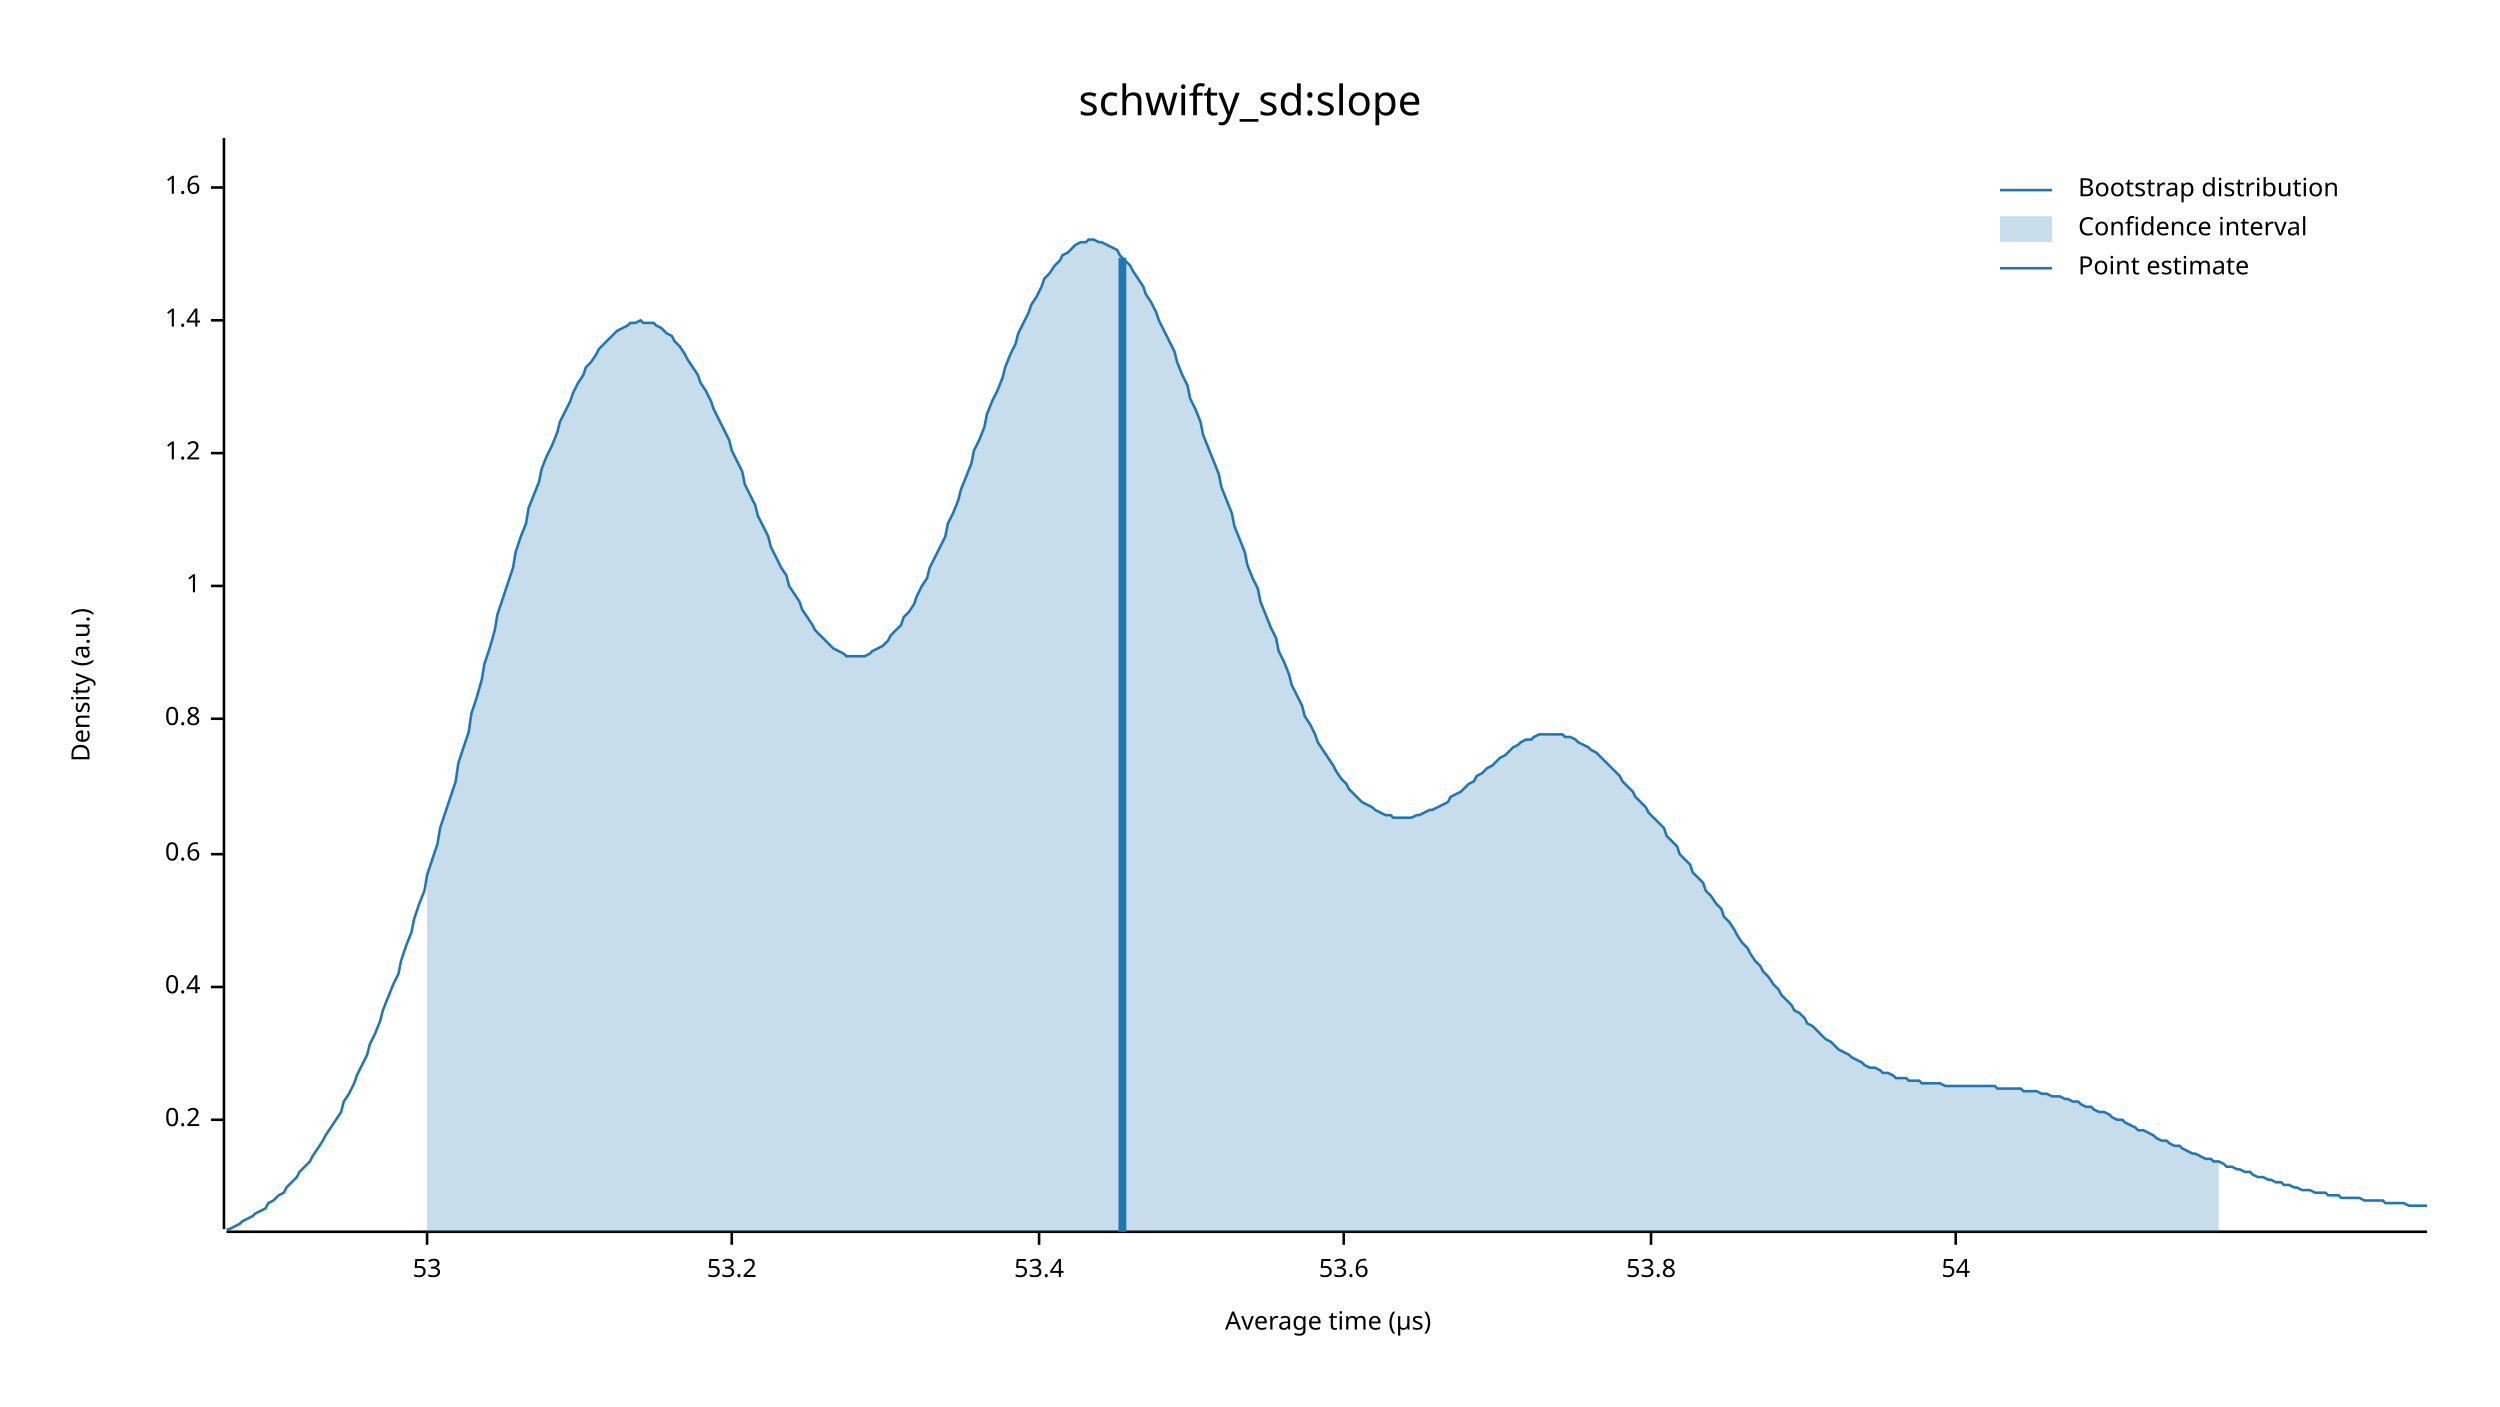
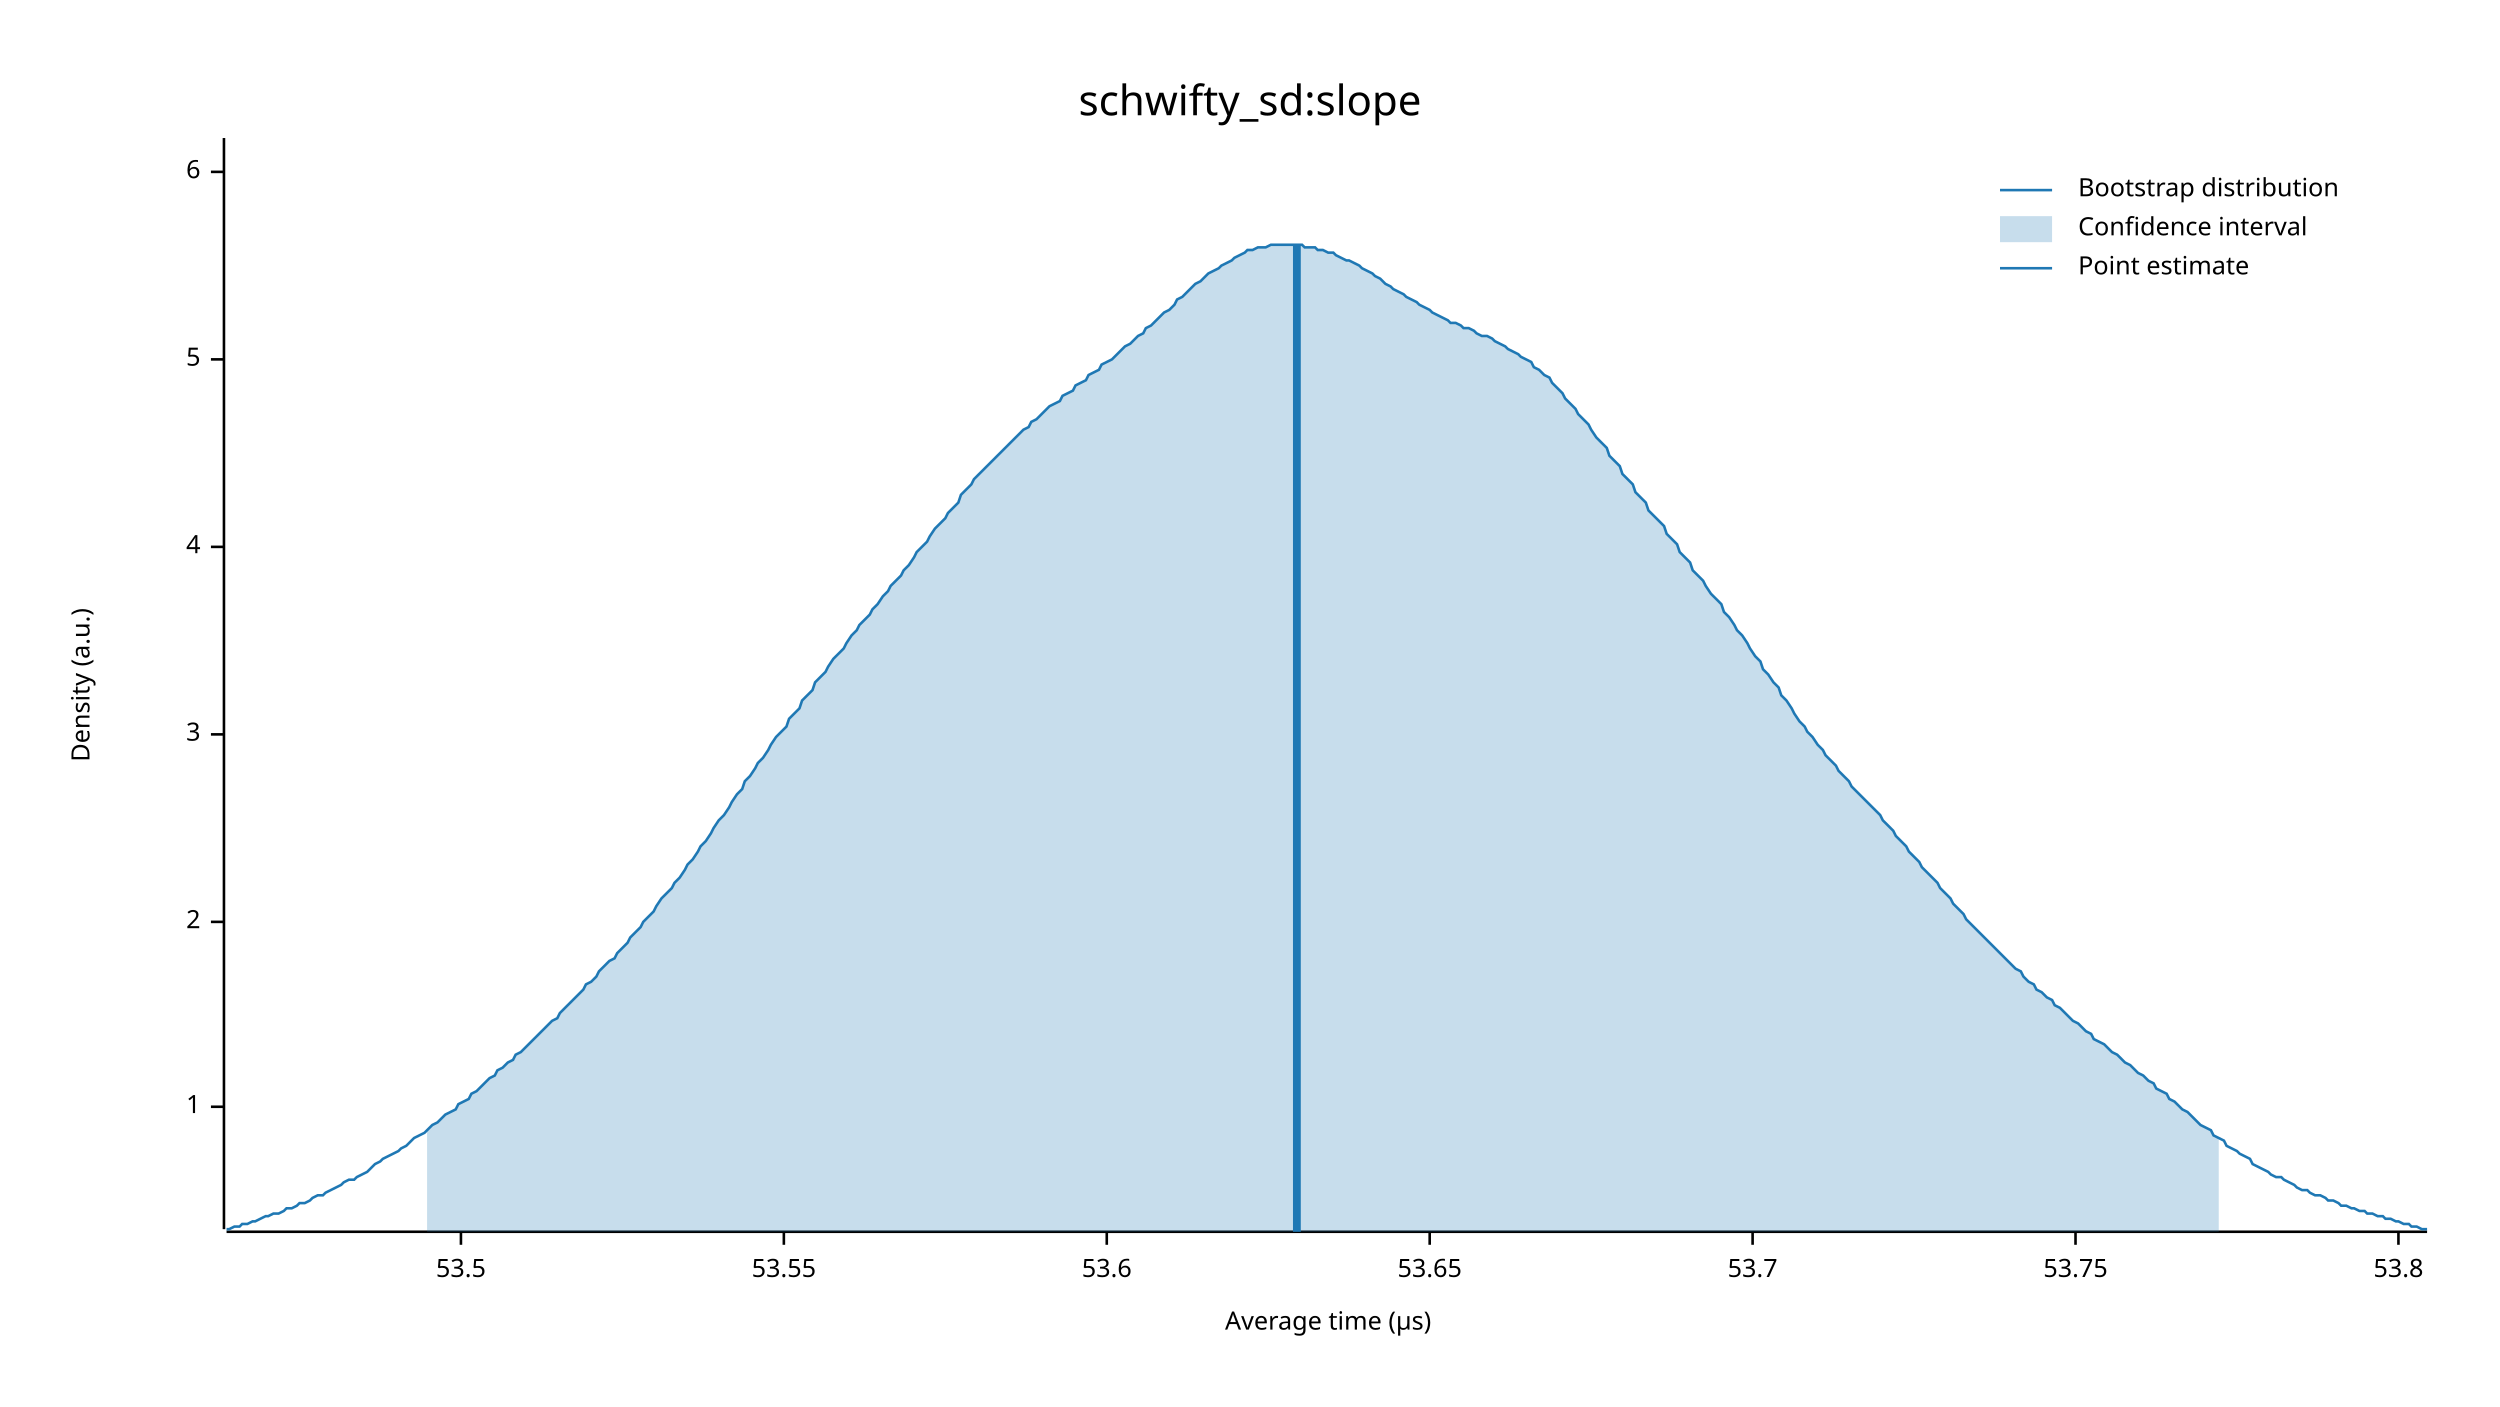
<svg xmlns="http://www.w3.org/2000/svg" width="960" height="540" viewBox="0 0 960 540">
  <text x="480" y="32" dy="0.76em" text-anchor="middle" font-family="sans-serif" font-size="16.129" opacity="1" fill="#000000">
schwifty_sd:slope
</text>
  <text x="27" y="263" dy="0.76em" text-anchor="middle" font-family="sans-serif" font-size="9.677" opacity="1" fill="#000000" transform="rotate(270, 27, 263)">
Density (a.u.)
</text>
  <text x="510" y="513" dy="-0.5ex" text-anchor="middle" font-family="sans-serif" font-size="9.677" opacity="1" fill="#000000">
Average time (µs)
</text>
  <polyline fill="none" opacity="1" stroke="#000000" stroke-width="1" points="86,53 86,472 " />
-   <text x="77" y="430" dy="0.5ex" text-anchor="end" font-family="sans-serif" font-size="9.677" opacity="1" fill="#000000">
- 0.2
- </text>
-   <polyline fill="none" opacity="1" stroke="#000000" stroke-width="1" points="81,430 86,430 " />
-   <text x="77" y="379" dy="0.5ex" text-anchor="end" font-family="sans-serif" font-size="9.677" opacity="1" fill="#000000">
- 0.4
- </text>
-   <polyline fill="none" opacity="1" stroke="#000000" stroke-width="1" points="81,379 86,379 " />
-   <text x="77" y="328" dy="0.5ex" text-anchor="end" font-family="sans-serif" font-size="9.677" opacity="1" fill="#000000">
- 0.6
- </text>
-   <polyline fill="none" opacity="1" stroke="#000000" stroke-width="1" points="81,328 86,328 " />
-   <text x="77" y="276" dy="0.5ex" text-anchor="end" font-family="sans-serif" font-size="9.677" opacity="1" fill="#000000">
- 0.8
- </text>
-   <polyline fill="none" opacity="1" stroke="#000000" stroke-width="1" points="81,276 86,276 " />
-   <text x="77" y="225" dy="0.5ex" text-anchor="end" font-family="sans-serif" font-size="9.677" opacity="1" fill="#000000">
+   <text x="77" y="425" dy="0.5ex" text-anchor="end" font-family="sans-serif" font-size="9.677" opacity="1" fill="#000000">
1
</text>
-   <polyline fill="none" opacity="1" stroke="#000000" stroke-width="1" points="81,225 86,225 " />
-   <text x="77" y="174" dy="0.5ex" text-anchor="end" font-family="sans-serif" font-size="9.677" opacity="1" fill="#000000">
- 1.2
+   <polyline fill="none" opacity="1" stroke="#000000" stroke-width="1" points="81,425 86,425 " />
+   <text x="77" y="354" dy="0.5ex" text-anchor="end" font-family="sans-serif" font-size="9.677" opacity="1" fill="#000000">
+ 2
</text>
-   <polyline fill="none" opacity="1" stroke="#000000" stroke-width="1" points="81,174 86,174 " />
-   <text x="77" y="123" dy="0.5ex" text-anchor="end" font-family="sans-serif" font-size="9.677" opacity="1" fill="#000000">
- 1.4
+   <polyline fill="none" opacity="1" stroke="#000000" stroke-width="1" points="81,354 86,354 " />
+   <text x="77" y="282" dy="0.5ex" text-anchor="end" font-family="sans-serif" font-size="9.677" opacity="1" fill="#000000">
+ 3
</text>
-   <polyline fill="none" opacity="1" stroke="#000000" stroke-width="1" points="81,123 86,123 " />
-   <text x="77" y="72" dy="0.5ex" text-anchor="end" font-family="sans-serif" font-size="9.677" opacity="1" fill="#000000">
- 1.6
+   <polyline fill="none" opacity="1" stroke="#000000" stroke-width="1" points="81,282 86,282 " />
+   <text x="77" y="210" dy="0.5ex" text-anchor="end" font-family="sans-serif" font-size="9.677" opacity="1" fill="#000000">
+ 4
</text>
-   <polyline fill="none" opacity="1" stroke="#000000" stroke-width="1" points="81,72 86,72 " />
+   <polyline fill="none" opacity="1" stroke="#000000" stroke-width="1" points="81,210 86,210 " />
+   <text x="77" y="138" dy="0.5ex" text-anchor="end" font-family="sans-serif" font-size="9.677" opacity="1" fill="#000000">
+ 5
+ </text>
+   <polyline fill="none" opacity="1" stroke="#000000" stroke-width="1" points="81,138 86,138 " />
+   <text x="77" y="66" dy="0.5ex" text-anchor="end" font-family="sans-serif" font-size="9.677" opacity="1" fill="#000000">
+ 6
+ </text>
+   <polyline fill="none" opacity="1" stroke="#000000" stroke-width="1" points="81,66 86,66 " />
  <polyline fill="none" opacity="1" stroke="#000000" stroke-width="1" points="87,473 932,473 " />
-   <text x="164" y="483" dy="0.76em" text-anchor="middle" font-family="sans-serif" font-size="9.677" opacity="1" fill="#000000">
- 53
+   <text x="177" y="483" dy="0.76em" text-anchor="middle" font-family="sans-serif" font-size="9.677" opacity="1" fill="#000000">
+ 53.5
</text>
-   <polyline fill="none" opacity="1" stroke="#000000" stroke-width="1" points="164,473 164,478 " />
-   <text x="281" y="483" dy="0.76em" text-anchor="middle" font-family="sans-serif" font-size="9.677" opacity="1" fill="#000000">
- 53.2
+   <polyline fill="none" opacity="1" stroke="#000000" stroke-width="1" points="177,473 177,478 " />
+   <text x="301" y="483" dy="0.76em" text-anchor="middle" font-family="sans-serif" font-size="9.677" opacity="1" fill="#000000">
+ 53.55
</text>
-   <polyline fill="none" opacity="1" stroke="#000000" stroke-width="1" points="281,473 281,478 " />
-   <text x="399" y="483" dy="0.76em" text-anchor="middle" font-family="sans-serif" font-size="9.677" opacity="1" fill="#000000">
- 53.4
- </text>
-   <polyline fill="none" opacity="1" stroke="#000000" stroke-width="1" points="399,473 399,478 " />
-   <text x="516" y="483" dy="0.76em" text-anchor="middle" font-family="sans-serif" font-size="9.677" opacity="1" fill="#000000">
+   <polyline fill="none" opacity="1" stroke="#000000" stroke-width="1" points="301,473 301,478 " />
+   <text x="425" y="483" dy="0.76em" text-anchor="middle" font-family="sans-serif" font-size="9.677" opacity="1" fill="#000000">
53.6
</text>
-   <polyline fill="none" opacity="1" stroke="#000000" stroke-width="1" points="516,473 516,478 " />
-   <text x="634" y="483" dy="0.76em" text-anchor="middle" font-family="sans-serif" font-size="9.677" opacity="1" fill="#000000">
+   <polyline fill="none" opacity="1" stroke="#000000" stroke-width="1" points="425,473 425,478 " />
+   <text x="549" y="483" dy="0.76em" text-anchor="middle" font-family="sans-serif" font-size="9.677" opacity="1" fill="#000000">
+ 53.65
+ </text>
+   <polyline fill="none" opacity="1" stroke="#000000" stroke-width="1" points="549,473 549,478 " />
+   <text x="673" y="483" dy="0.76em" text-anchor="middle" font-family="sans-serif" font-size="9.677" opacity="1" fill="#000000">
+ 53.7
+ </text>
+   <polyline fill="none" opacity="1" stroke="#000000" stroke-width="1" points="673,473 673,478 " />
+   <text x="797" y="483" dy="0.76em" text-anchor="middle" font-family="sans-serif" font-size="9.677" opacity="1" fill="#000000">
+ 53.75
+ </text>
+   <polyline fill="none" opacity="1" stroke="#000000" stroke-width="1" points="797,473 797,478 " />
+   <text x="921" y="483" dy="0.76em" text-anchor="middle" font-family="sans-serif" font-size="9.677" opacity="1" fill="#000000">
53.8
</text>
-   <polyline fill="none" opacity="1" stroke="#000000" stroke-width="1" points="634,473 634,478 " />
-   <text x="751" y="483" dy="0.76em" text-anchor="middle" font-family="sans-serif" font-size="9.677" opacity="1" fill="#000000">
- 54
- </text>
-   <polyline fill="none" opacity="1" stroke="#000000" stroke-width="1" points="751,473 751,478 " />
-   <polyline fill="none" opacity="1" stroke="#1F78B4" stroke-width="1" points="87,472 88,472 90,471 92,470 93,469 95,468 97,467 98,466 100,465 102,464 103,462 105,461 107,459 109,458 110,456 112,454 114,452 115,450 117,448 119,446 120,444 122,441 124,438 125,436 127,433 129,430 131,427 132,423 134,420 136,416 137,413 139,409 141,405 142,401 144,397 146,392 147,388 149,383 151,378 153,374 154,369 156,363 158,358 159,353 161,347 163,342 164,336 166,330 168,324 169,318 171,312 173,306 175,300 176,293 178,287 180,281 181,274 183,268 185,261 186,255 188,249 190,242 191,236 193,230 195,224 197,218 198,212 200,206 202,201 203,195 205,190 207,185 208,180 210,175 212,171 214,166 215,162 217,158 219,154 220,151 222,147 224,144 225,141 227,139 229,136 230,134 232,132 234,130 236,128 237,127 239,126 241,125 242,124 244,124 246,123 247,124 249,124 251,124 252,125 254,126 256,128 258,129 259,131 261,133 263,136 264,138 266,141 268,144 269,147 271,150 273,154 274,157 276,161 278,165 280,169 281,173 283,177 285,181 286,186 288,190 290,194 291,198 293,202 295,206 296,210 298,214 300,218 302,221 303,225 305,228 307,231 308,234 310,237 312,240 313,242 315,244 317,246 318,247 320,249 322,250 324,251 325,252 327,252 329,252 330,252 332,252 334,251 335,250 337,249 339,248 341,246 342,244 344,242 346,240 347,237 349,235 351,232 352,229 354,225 356,222 357,218 359,214 361,210 363,206 364,201 366,197 368,192 369,188 371,183 373,178 374,173 376,169 378,164 379,159 381,154 383,150 385,145 386,141 388,136 390,132 391,128 393,124 395,120 396,117 398,114 400,110 401,107 403,105 405,102 407,100 408,98 410,97 412,95 413,94 415,93 417,93 418,92 420,92 422,93 423,93 425,94 427,95 429,96 430,98 432,100 434,102 435,104 437,107 439,110 440,113 442,116 444,120 445,123 447,127 449,131 451,135 452,139 454,144 456,148 457,153 459,157 461,162 462,167 464,172 466,177 468,182 469,187 471,192 473,197 474,202 476,207 478,212 479,217 481,222 483,226 484,231 486,236 488,241 490,245 491,250 493,254 495,259 496,263 498,267 500,271 501,275 503,278 505,282 506,285 508,288 510,291 512,294 513,296 515,299 517,301 518,303 520,305 522,307 523,308 525,309 527,310 528,311 530,312 532,313 534,313 535,314 537,314 539,314 540,314 542,314 544,313 545,313 547,312 549,311 550,311 552,310 554,309 556,308 557,306 559,305 561,304 562,303 564,301 566,300 567,298 569,297 571,295 573,294 574,293 576,291 578,290 579,289 581,287 583,286 584,285 586,284 588,284 589,283 591,282 593,282 595,282 596,282 598,282 600,282 601,283 603,283 605,284 606,285 608,286 610,287 611,288 613,289 615,291 617,293 618,294 620,296 622,298 623,300 625,302 627,304 628,306 630,308 632,310 633,312 635,314 637,316 639,318 640,321 642,323 644,325 645,328 647,330 649,332 650,335 652,337 654,339 655,342 657,344 659,347 661,349 662,352 664,354 666,357 667,359 669,362 671,364 672,366 674,369 676,371 677,373 679,375 681,378 683,380 684,382 686,384 688,386 689,388 691,389 693,391 694,393 696,394 698,396 700,398 701,399 703,400 705,402 706,403 708,404 710,405 711,406 713,407 715,408 716,409 718,410 720,410 722,411 723,412 725,412 727,413 728,414 730,414 732,414 733,415 735,415 737,415 738,416 740,416 742,416 744,416 745,416 747,417 749,417 750,417 752,417 754,417 755,417 757,417 759,417 760,417 762,417 764,417 766,417 767,418 769,418 771,418 772,418 774,418 776,418 777,419 779,419 781,419 782,419 784,420 786,420 788,421 789,421 791,421 793,422 794,422 796,423 798,423 799,424 801,425 803,425 804,426 806,427 808,427 810,428 811,429 813,430 815,430 816,431 818,432 820,433 821,434 823,434 825,435 827,436 828,437 830,438 832,438 833,439 835,440 837,440 838,441 840,442 842,443 843,443 845,444 847,445 849,445 850,446 852,446 854,447 855,448 857,448 859,449 860,449 862,450 864,450 865,451 867,452 869,452 871,453 872,453 874,454 876,454 877,455 879,455 881,456 882,456 884,457 886,457 887,457 889,458 891,458 893,458 894,459 896,459 898,459 899,460 901,460 903,460 904,460 906,460 908,461 909,461 911,461 913,461 915,461 916,462 918,462 920,462 921,462 923,462 925,463 926,463 928,463 930,463 932,463 " />
-   <polygon opacity="0.25" fill="#1F78B4" points="164,336 166,330 168,324 169,318 171,312 173,306 175,300 176,293 178,287 180,281 181,274 183,268 185,261 186,255 188,249 190,242 191,236 193,230 195,224 197,218 198,212 200,206 202,201 203,195 205,190 207,185 208,180 210,175 212,171 214,166 215,162 217,158 219,154 220,151 222,147 224,144 225,141 227,139 229,136 230,134 232,132 234,130 236,128 237,127 239,126 241,125 242,124 244,124 246,123 247,124 249,124 251,124 252,125 254,126 256,128 258,129 259,131 261,133 263,136 264,138 266,141 268,144 269,147 271,150 273,154 274,157 276,161 278,165 280,169 281,173 283,177 285,181 286,186 288,190 290,194 291,198 293,202 295,206 296,210 298,214 300,218 302,221 303,225 305,228 307,231 308,234 310,237 312,240 313,242 315,244 317,246 318,247 320,249 322,250 324,251 325,252 327,252 329,252 330,252 332,252 334,251 335,250 337,249 339,248 341,246 342,244 344,242 346,240 347,237 349,235 351,232 352,229 354,225 356,222 357,218 359,214 361,210 363,206 364,201 366,197 368,192 369,188 371,183 373,178 374,173 376,169 378,164 379,159 381,154 383,150 385,145 386,141 388,136 390,132 391,128 393,124 395,120 396,117 398,114 400,110 401,107 403,105 405,102 407,100 408,98 410,97 412,95 413,94 415,93 417,93 418,92 420,92 422,93 423,93 425,94 427,95 429,96 430,98 432,100 434,102 435,104 437,107 439,110 440,113 442,116 444,120 445,123 447,127 449,131 451,135 452,139 454,144 456,148 457,153 459,157 461,162 462,167 464,172 466,177 468,182 469,187 471,192 473,197 474,202 476,207 478,212 479,217 481,222 483,226 484,231 486,236 488,241 490,245 491,250 493,254 495,259 496,263 498,267 500,271 501,275 503,278 505,282 506,285 508,288 510,291 512,294 513,296 515,299 517,301 518,303 520,305 522,307 523,308 525,309 527,310 528,311 530,312 532,313 534,313 535,314 537,314 539,314 540,314 542,314 544,313 545,313 547,312 549,311 550,311 552,310 554,309 556,308 557,306 559,305 561,304 562,303 564,301 566,300 567,298 569,297 571,295 573,294 574,293 576,291 578,290 579,289 581,287 583,286 584,285 586,284 588,284 589,283 591,282 593,282 595,282 596,282 598,282 600,282 601,283 603,283 605,284 606,285 608,286 610,287 611,288 613,289 615,291 617,293 618,294 620,296 622,298 623,300 625,302 627,304 628,306 630,308 632,310 633,312 635,314 637,316 639,318 640,321 642,323 644,325 645,328 647,330 649,332 650,335 652,337 654,339 655,342 657,344 659,347 661,349 662,352 664,354 666,357 667,359 669,362 671,364 672,366 674,369 676,371 677,373 679,375 681,378 683,380 684,382 686,384 688,386 689,388 691,389 693,391 694,393 696,394 698,396 700,398 701,399 703,400 705,402 706,403 708,404 710,405 711,406 713,407 715,408 716,409 718,410 720,410 722,411 723,412 725,412 727,413 728,414 730,414 732,414 733,415 735,415 737,415 738,416 740,416 742,416 744,416 745,416 747,417 749,417 750,417 752,417 754,417 755,417 757,417 759,417 760,417 762,417 764,417 766,417 767,418 769,418 771,418 772,418 774,418 776,418 777,419 779,419 781,419 782,419 784,420 786,420 788,421 789,421 791,421 793,422 794,422 796,423 798,423 799,424 801,425 803,425 804,426 806,427 808,427 810,428 811,429 813,430 815,430 816,431 818,432 820,433 821,434 823,434 825,435 827,436 828,437 830,438 832,438 833,439 835,440 837,440 838,441 840,442 842,443 843,443 845,444 847,445 849,445 850,446 852,446 852,473 164,473 " />
-   <polyline fill="none" opacity="1" stroke="#1F78B4" stroke-width="3" points="431,473 431,99 " />
+   <polyline fill="none" opacity="1" stroke="#000000" stroke-width="1" points="921,473 921,478 " />
+   <polyline fill="none" opacity="1" stroke="#1F78B4" stroke-width="1" points="87,472 88,472 90,471 92,471 93,470 95,470 97,469 98,469 100,468 102,467 103,467 105,466 107,466 109,465 110,464 112,464 114,463 115,462 117,462 119,461 120,460 122,459 124,459 125,458 127,457 129,456 131,455 132,454 134,453 136,453 137,452 139,451 141,450 142,449 144,447 146,446 147,445 149,444 151,443 153,442 154,441 156,440 158,438 159,437 161,436 163,435 164,434 166,432 168,431 169,430 171,428 173,427 175,426 176,424 178,423 180,422 181,420 183,419 185,417 186,416 188,414 190,413 191,411 193,410 195,408 197,407 198,405 200,404 202,402 203,401 205,399 207,397 208,396 210,394 212,392 214,391 215,389 217,387 219,385 220,384 222,382 224,380 225,378 227,377 229,375 230,373 232,371 234,369 236,368 237,366 239,364 241,362 242,360 244,358 246,356 247,354 249,352 251,350 252,348 254,345 256,343 258,341 259,339 261,337 263,334 264,332 266,330 268,327 269,325 271,323 273,320 274,318 276,315 278,313 280,310 281,308 283,305 285,303 286,300 288,298 290,295 291,293 293,291 295,288 296,286 298,283 300,281 302,279 303,276 305,274 307,272 308,269 310,267 312,265 313,262 315,260 317,258 318,256 320,253 322,251 324,249 325,247 327,244 329,242 330,240 332,238 334,236 335,234 337,232 339,229 341,227 342,225 344,223 346,221 347,219 349,217 351,214 352,212 354,210 356,208 357,206 359,203 361,201 363,199 364,197 366,195 368,193 369,190 371,188 373,186 374,184 376,182 378,180 379,179 381,177 383,175 385,173 386,172 388,170 390,168 391,167 393,165 395,164 396,162 398,161 400,159 401,158 403,156 405,155 407,154 408,152 410,151 412,150 413,148 415,147 417,146 418,144 420,143 422,142 423,140 425,139 427,138 429,136 430,135 432,133 434,132 435,131 437,129 439,128 440,126 442,125 444,123 445,122 447,120 449,119 451,117 452,115 454,114 456,112 457,111 459,109 461,108 462,107 464,105 466,104 468,103 469,102 471,101 473,100 474,99 476,98 478,97 479,96 481,96 483,95 484,95 486,95 488,94 490,94 491,94 493,94 495,94 496,94 498,94 500,94 501,95 503,95 505,95 506,96 508,96 510,97 512,97 513,98 515,99 517,100 518,100 520,101 522,102 523,103 525,104 527,105 528,106 530,107 532,109 534,110 535,111 537,112 539,113 540,114 542,115 544,116 545,117 547,118 549,119 550,120 552,121 554,122 556,123 557,124 559,124 561,125 562,126 564,126 566,127 567,128 569,129 571,129 573,130 574,131 576,132 578,133 579,134 581,135 583,136 584,137 586,138 588,139 589,141 591,142 593,144 595,145 596,147 598,149 600,151 601,153 603,155 605,157 606,159 608,161 610,163 611,165 613,168 615,170 617,172 618,175 620,177 622,179 623,182 625,184 627,186 628,189 630,191 632,193 633,196 635,198 637,200 639,202 640,205 642,207 644,209 645,212 647,214 649,216 650,219 652,221 654,223 655,225 657,228 659,230 661,232 662,235 664,237 666,240 667,242 669,244 671,247 672,249 674,252 676,254 677,257 679,259 681,262 683,264 684,267 686,269 688,272 689,274 691,277 693,279 694,281 696,283 698,286 700,288 701,290 703,292 705,294 706,296 708,298 710,300 711,302 713,304 715,306 716,307 718,309 720,311 722,313 723,315 725,317 727,319 728,321 730,323 732,325 733,327 735,329 737,331 738,333 740,335 742,337 744,339 745,341 747,343 749,345 750,347 752,349 754,351 755,353 757,355 759,357 760,358 762,360 764,362 766,364 767,365 769,367 771,369 772,370 774,372 776,373 777,375 779,377 781,378 782,380 784,381 786,383 788,384 789,386 791,387 793,389 794,390 796,392 798,393 799,394 801,396 803,397 804,399 806,400 808,401 810,403 811,404 813,405 815,407 816,408 818,409 820,411 821,412 823,413 825,415 827,416 828,418 830,419 832,420 833,422 835,423 837,425 838,426 840,427 842,429 843,430 845,432 847,433 849,434 850,436 852,437 854,438 855,440 857,441 859,442 860,443 862,444 864,445 865,447 867,448 869,449 871,450 872,451 874,452 876,452 877,453 879,454 881,455 882,456 884,457 886,457 887,458 889,459 891,459 893,460 894,461 896,461 898,462 899,463 901,463 903,464 904,464 906,465 908,465 909,466 911,466 913,467 915,467 916,468 918,468 920,469 921,469 923,470 925,470 926,471 928,471 930,472 932,472 " />
+   <polygon opacity="0.25" fill="#1F78B4" points="164,434 166,432 168,431 169,430 171,428 173,427 175,426 176,424 178,423 180,422 181,420 183,419 185,417 186,416 188,414 190,413 191,411 193,410 195,408 197,407 198,405 200,404 202,402 203,401 205,399 207,397 208,396 210,394 212,392 214,391 215,389 217,387 219,385 220,384 222,382 224,380 225,378 227,377 229,375 230,373 232,371 234,369 236,368 237,366 239,364 241,362 242,360 244,358 246,356 247,354 249,352 251,350 252,348 254,345 256,343 258,341 259,339 261,337 263,334 264,332 266,330 268,327 269,325 271,323 273,320 274,318 276,315 278,313 280,310 281,308 283,305 285,303 286,300 288,298 290,295 291,293 293,291 295,288 296,286 298,283 300,281 302,279 303,276 305,274 307,272 308,269 310,267 312,265 313,262 315,260 317,258 318,256 320,253 322,251 324,249 325,247 327,244 329,242 330,240 332,238 334,236 335,234 337,232 339,229 341,227 342,225 344,223 346,221 347,219 349,217 351,214 352,212 354,210 356,208 357,206 359,203 361,201 363,199 364,197 366,195 368,193 369,190 371,188 373,186 374,184 376,182 378,180 379,179 381,177 383,175 385,173 386,172 388,170 390,168 391,167 393,165 395,164 396,162 398,161 400,159 401,158 403,156 405,155 407,154 408,152 410,151 412,150 413,148 415,147 417,146 418,144 420,143 422,142 423,140 425,139 427,138 429,136 430,135 432,133 434,132 435,131 437,129 439,128 440,126 442,125 444,123 445,122 447,120 449,119 451,117 452,115 454,114 456,112 457,111 459,109 461,108 462,107 464,105 466,104 468,103 469,102 471,101 473,100 474,99 476,98 478,97 479,96 481,96 483,95 484,95 486,95 488,94 490,94 491,94 493,94 495,94 496,94 498,94 500,94 501,95 503,95 505,95 506,96 508,96 510,97 512,97 513,98 515,99 517,100 518,100 520,101 522,102 523,103 525,104 527,105 528,106 530,107 532,109 534,110 535,111 537,112 539,113 540,114 542,115 544,116 545,117 547,118 549,119 550,120 552,121 554,122 556,123 557,124 559,124 561,125 562,126 564,126 566,127 567,128 569,129 571,129 573,130 574,131 576,132 578,133 579,134 581,135 583,136 584,137 586,138 588,139 589,141 591,142 593,144 595,145 596,147 598,149 600,151 601,153 603,155 605,157 606,159 608,161 610,163 611,165 613,168 615,170 617,172 618,175 620,177 622,179 623,182 625,184 627,186 628,189 630,191 632,193 633,196 635,198 637,200 639,202 640,205 642,207 644,209 645,212 647,214 649,216 650,219 652,221 654,223 655,225 657,228 659,230 661,232 662,235 664,237 666,240 667,242 669,244 671,247 672,249 674,252 676,254 677,257 679,259 681,262 683,264 684,267 686,269 688,272 689,274 691,277 693,279 694,281 696,283 698,286 700,288 701,290 703,292 705,294 706,296 708,298 710,300 711,302 713,304 715,306 716,307 718,309 720,311 722,313 723,315 725,317 727,319 728,321 730,323 732,325 733,327 735,329 737,331 738,333 740,335 742,337 744,339 745,341 747,343 749,345 750,347 752,349 754,351 755,353 757,355 759,357 760,358 762,360 764,362 766,364 767,365 769,367 771,369 772,370 774,372 776,373 777,375 779,377 781,378 782,380 784,381 786,383 788,384 789,386 791,387 793,389 794,390 796,392 798,393 799,394 801,396 803,397 804,399 806,400 808,401 810,403 811,404 813,405 815,407 816,408 818,409 820,411 821,412 823,413 825,415 827,416 828,418 830,419 832,420 833,422 835,423 837,425 838,426 840,427 842,429 843,430 845,432 847,433 849,434 850,436 852,437 852,473 164,473 " />
+   <polyline fill="none" opacity="1" stroke="#1F78B4" stroke-width="3" points="498,473 498,94 " />
  <text x="798" y="68" dy="0.76em" text-anchor="start" font-family="sans-serif" font-size="9.677" opacity="1" fill="#000000">
Bootstrap distribution
</text>
  <text x="798" y="83" dy="0.76em" text-anchor="start" font-family="sans-serif" font-size="9.677" opacity="1" fill="#000000">
Confidence interval
</text>
  <text x="798" y="98" dy="0.76em" text-anchor="start" font-family="sans-serif" font-size="9.677" opacity="1" fill="#000000">
Point estimate
</text>
  <polyline fill="none" opacity="1" stroke="#1F78B4" stroke-width="1" points="768,73 788,73 " />
  <rect x="768" y="83" width="20" height="10" opacity="0.25" fill="#1F78B4" stroke="none" />
  <polyline fill="none" opacity="1" stroke="#1F78B4" stroke-width="1" points="768,103 788,103 " />
</svg>
